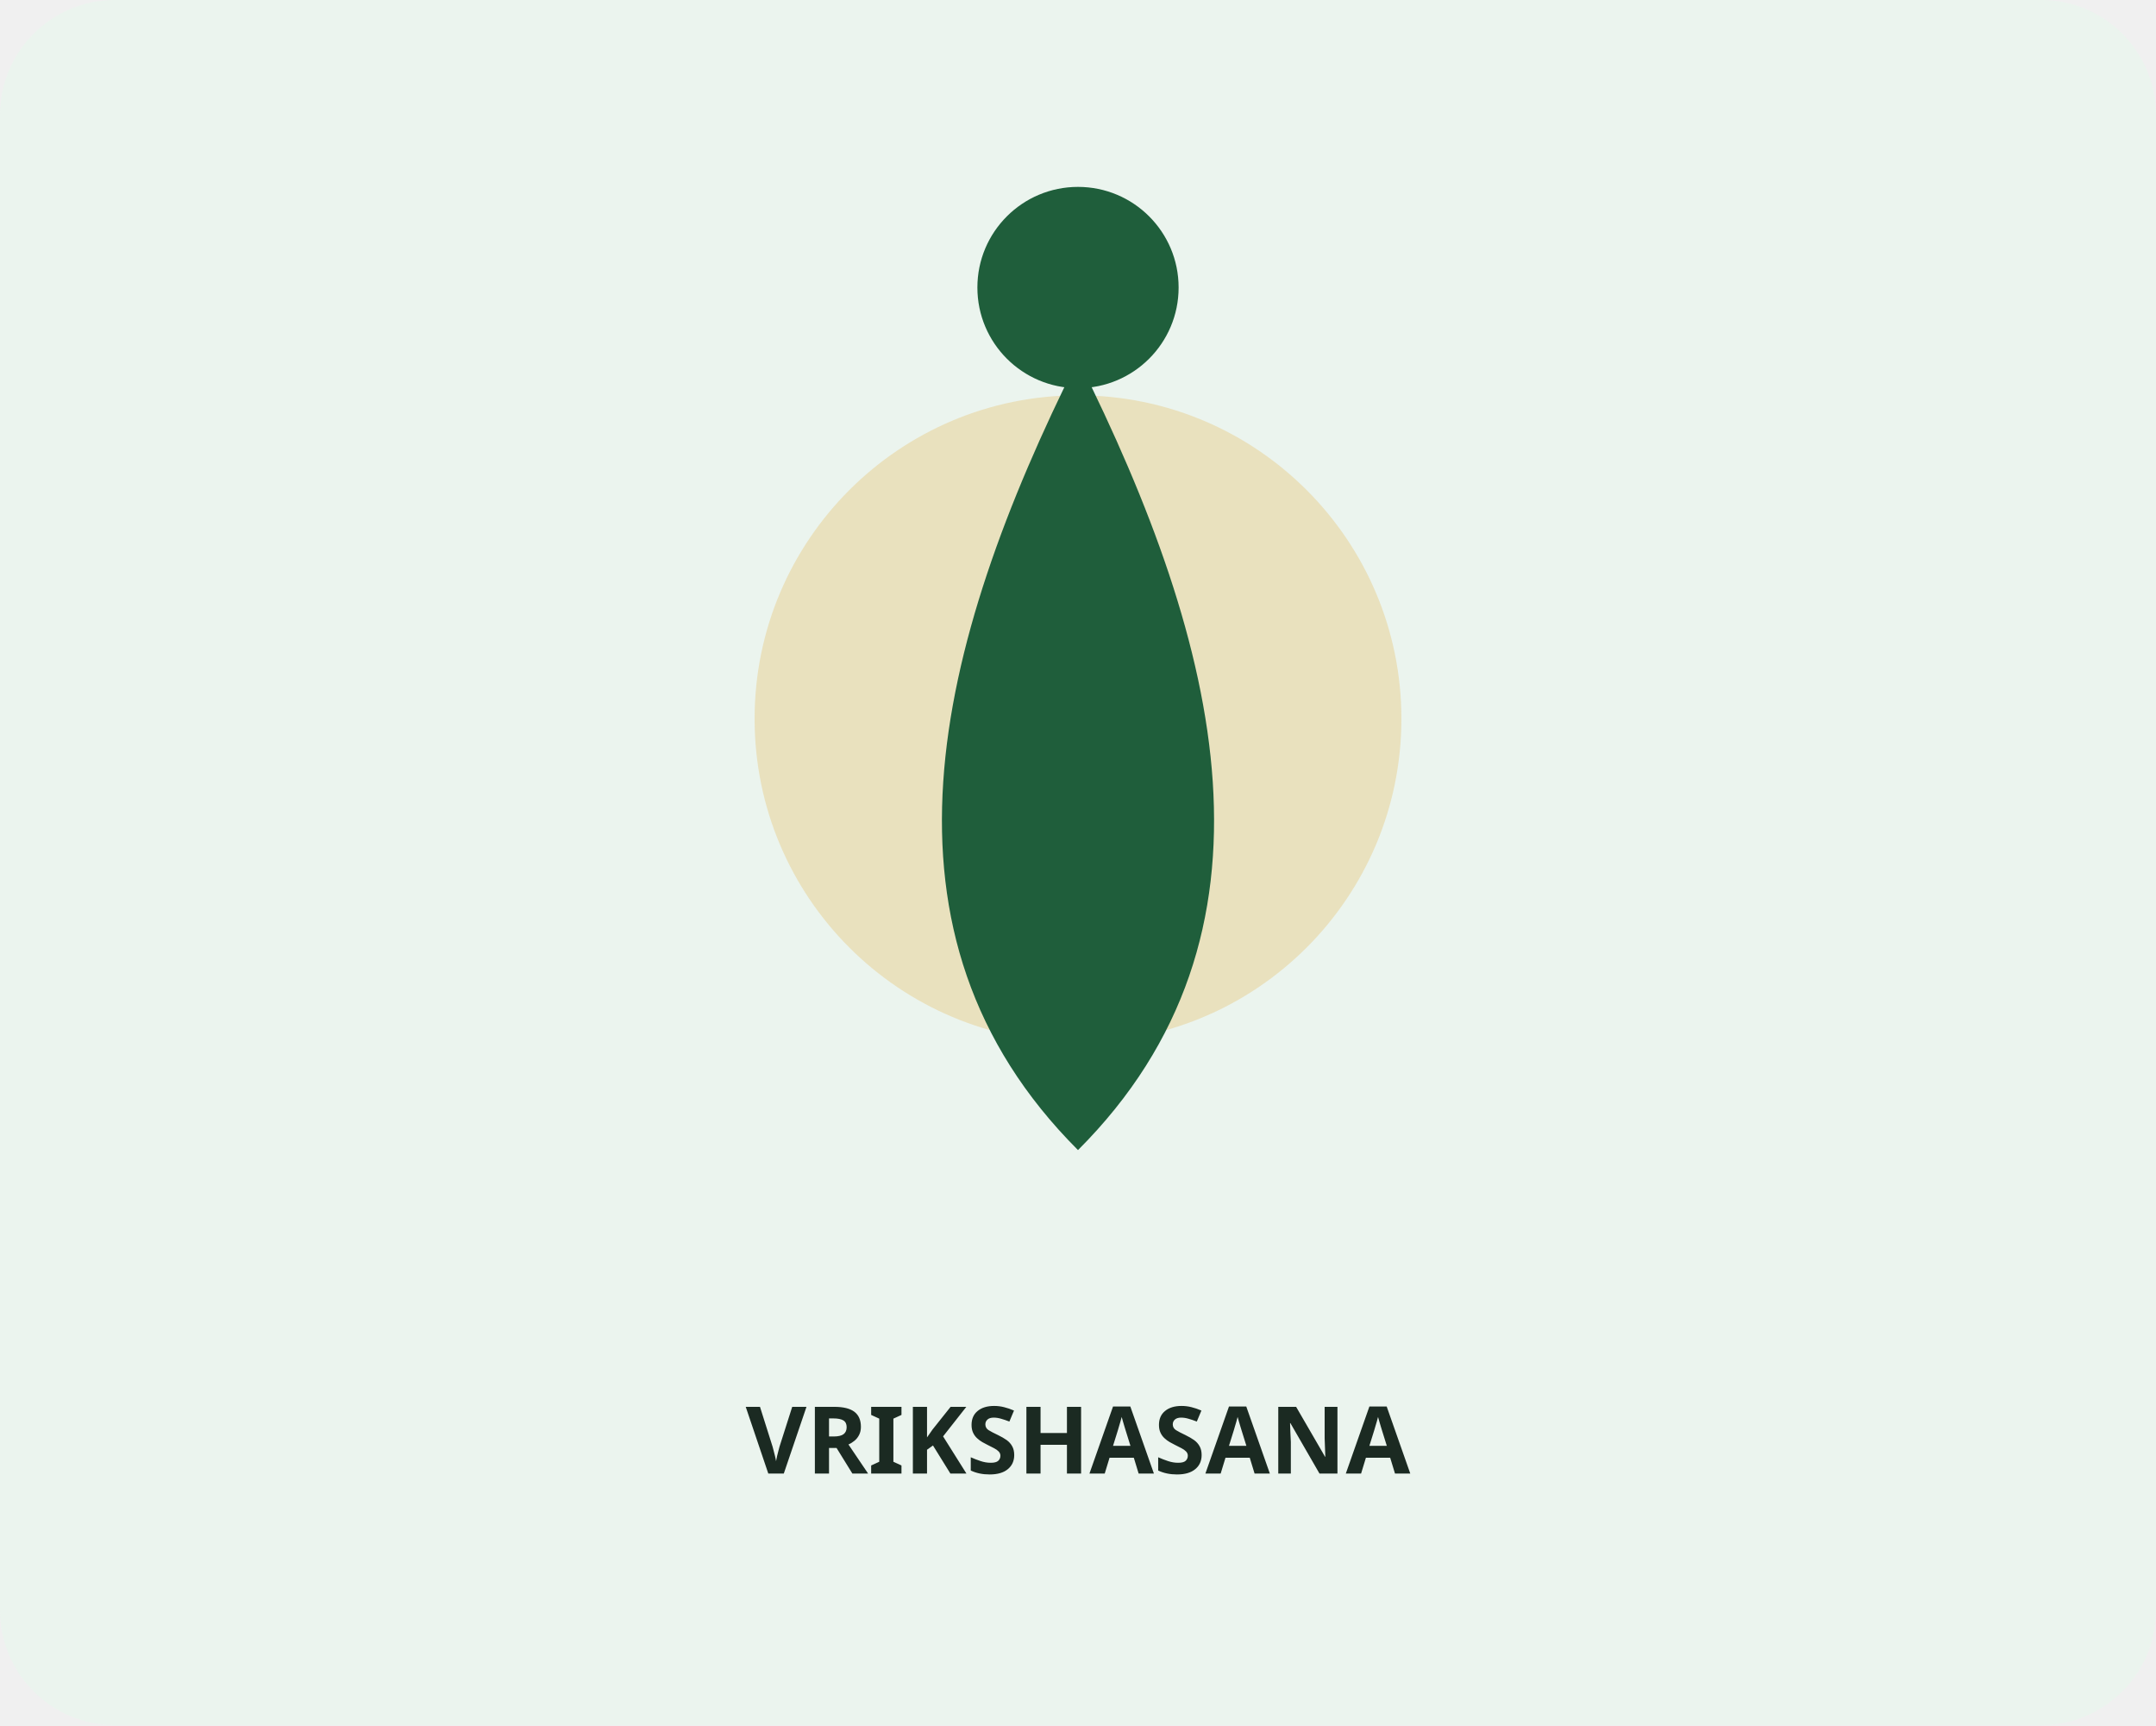
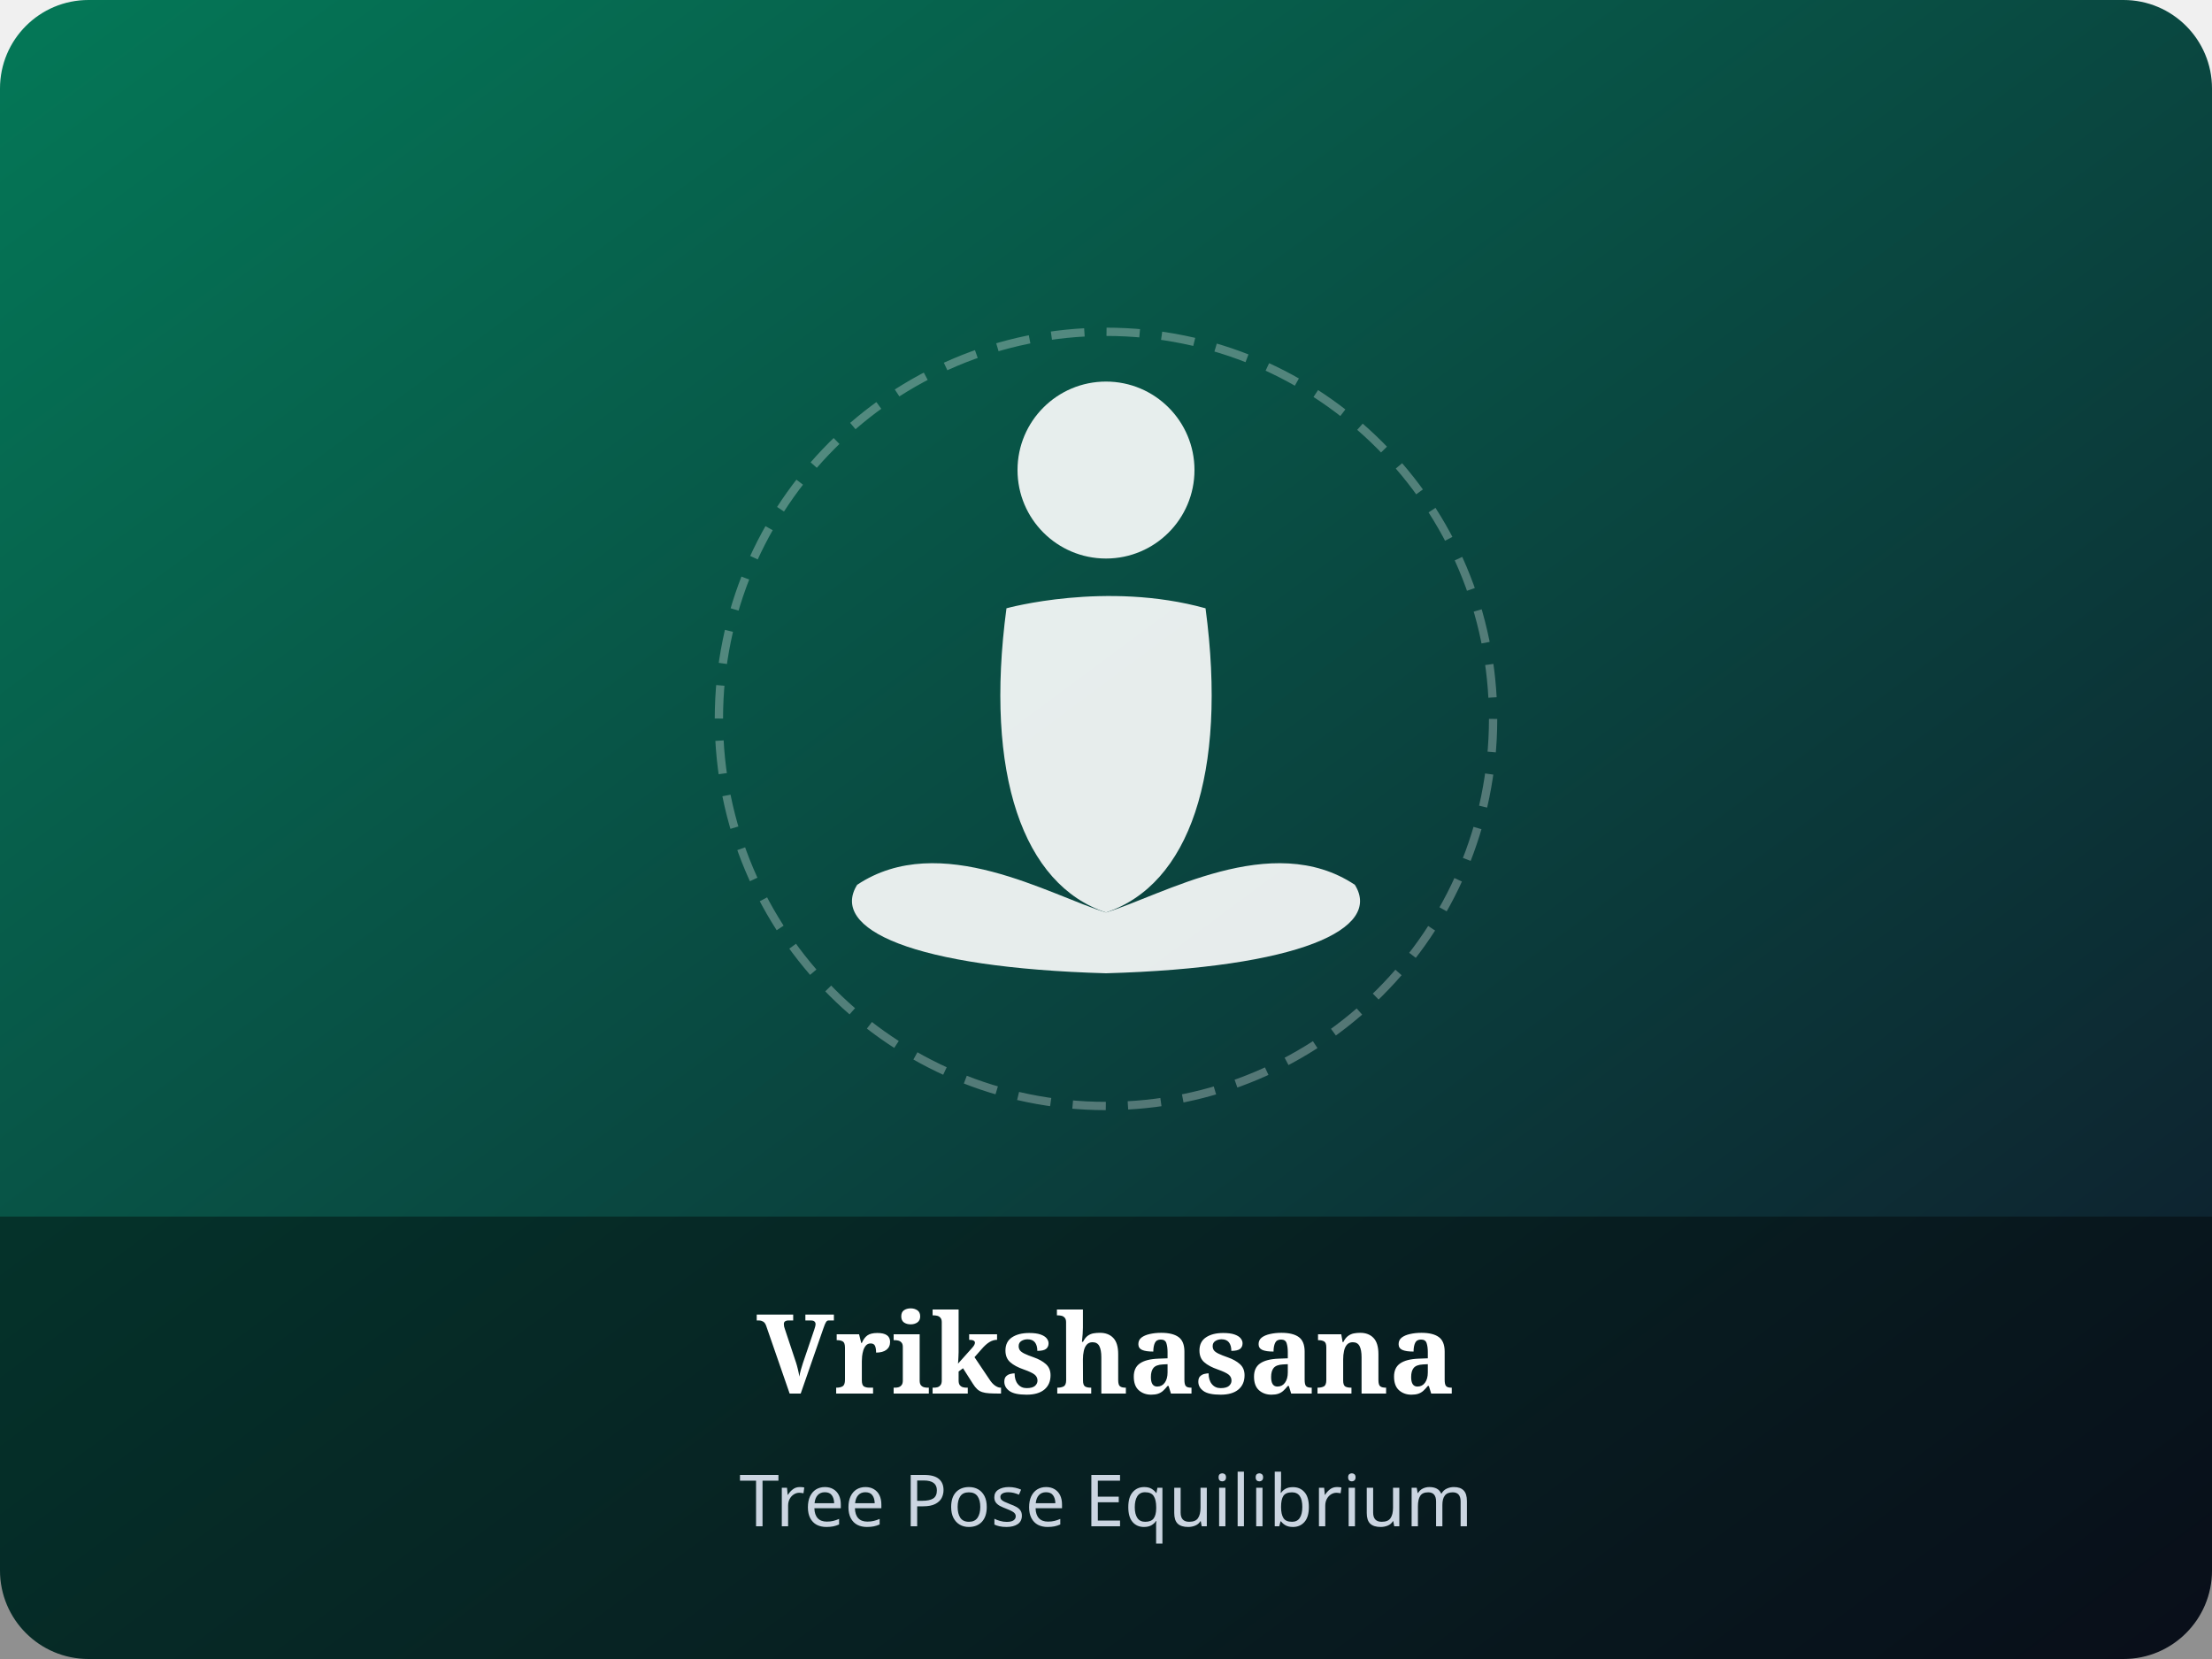
- <svg xmlns="http://www.w3.org/2000/svg" viewBox="0 0 300 240" width="300" height="240">
-   <rect width="300" height="240" rx="16" fill="#EBF4EE" />
-   <circle cx="150" cy="100" r="45" fill="#E3A72F" opacity="0.25" />
-   <path d="M 150,50 C 130,90 120,130 150,160 C 180,130 170,90 150,50 Z" fill="#1F5E3B" />
-   <circle cx="150" cy="40" r="14" fill="#1F5E3B" />
-   <text x="150" y="205" font-family="sans-serif" font-size="13" font-weight="600" fill="#1B2A22" text-anchor="middle">VRIKSHASANA</text>
+ <svg xmlns="http://www.w3.org/2000/svg" viewBox="0 0 400 300" width="100%" height="100%">
+   <defs>
+     <linearGradient id="yGradvrikshasana.svg" x1="0%" y1="0%" x2="100%" y2="100%">
+       <stop offset="0%" stop-color="#047857" />
+       <stop offset="100%" stop-color="#0F172A" />
+     </linearGradient>
+   </defs>
+   <rect width="400" height="300" rx="16" fill="url(#yGradvrikshasana.svg)" />
+   <circle cx="200" cy="130" r="70" fill="none" stroke="#FFFFFF" stroke-width="1.5" stroke-dasharray="6 4" opacity="0.3" />
+   <g transform="translate(200, 130)" fill="#FFFFFF" opacity="0.9">
+     <circle cx="0" cy="-45" r="16" />
+     <path d="M-18,-20 C-18,-20 0,-25 18,-20 C22,10 15,30 0,35 C-15,30 -22,10 -18,-20 Z" />
+     <path d="M-45,30 C-30,20 -10,32 0,35 C10,32 30,20 45,30 C50,38 35,45 0,46 C-35,45 -50,38 -45,30 Z" />
+     <path d="M-6,-15 L6,-15 L4,-2 L-4,-2 Z" />
+   </g>
+   <rect x="0" y="220" width="400" height="80" fill="#000000" fill-opacity="0.4" />
+   <text x="200" y="252" font-family="'Cinzel', Georgia, serif" font-size="20" font-weight="700" fill="#FFFFFF" text-anchor="middle">Vrikshasana</text>
+   <text x="200" y="276" font-family="system-ui, sans-serif" font-size="13" font-weight="400" fill="#CBD5E1" text-anchor="middle">Tree Pose Equilibrium</text>
</svg>
